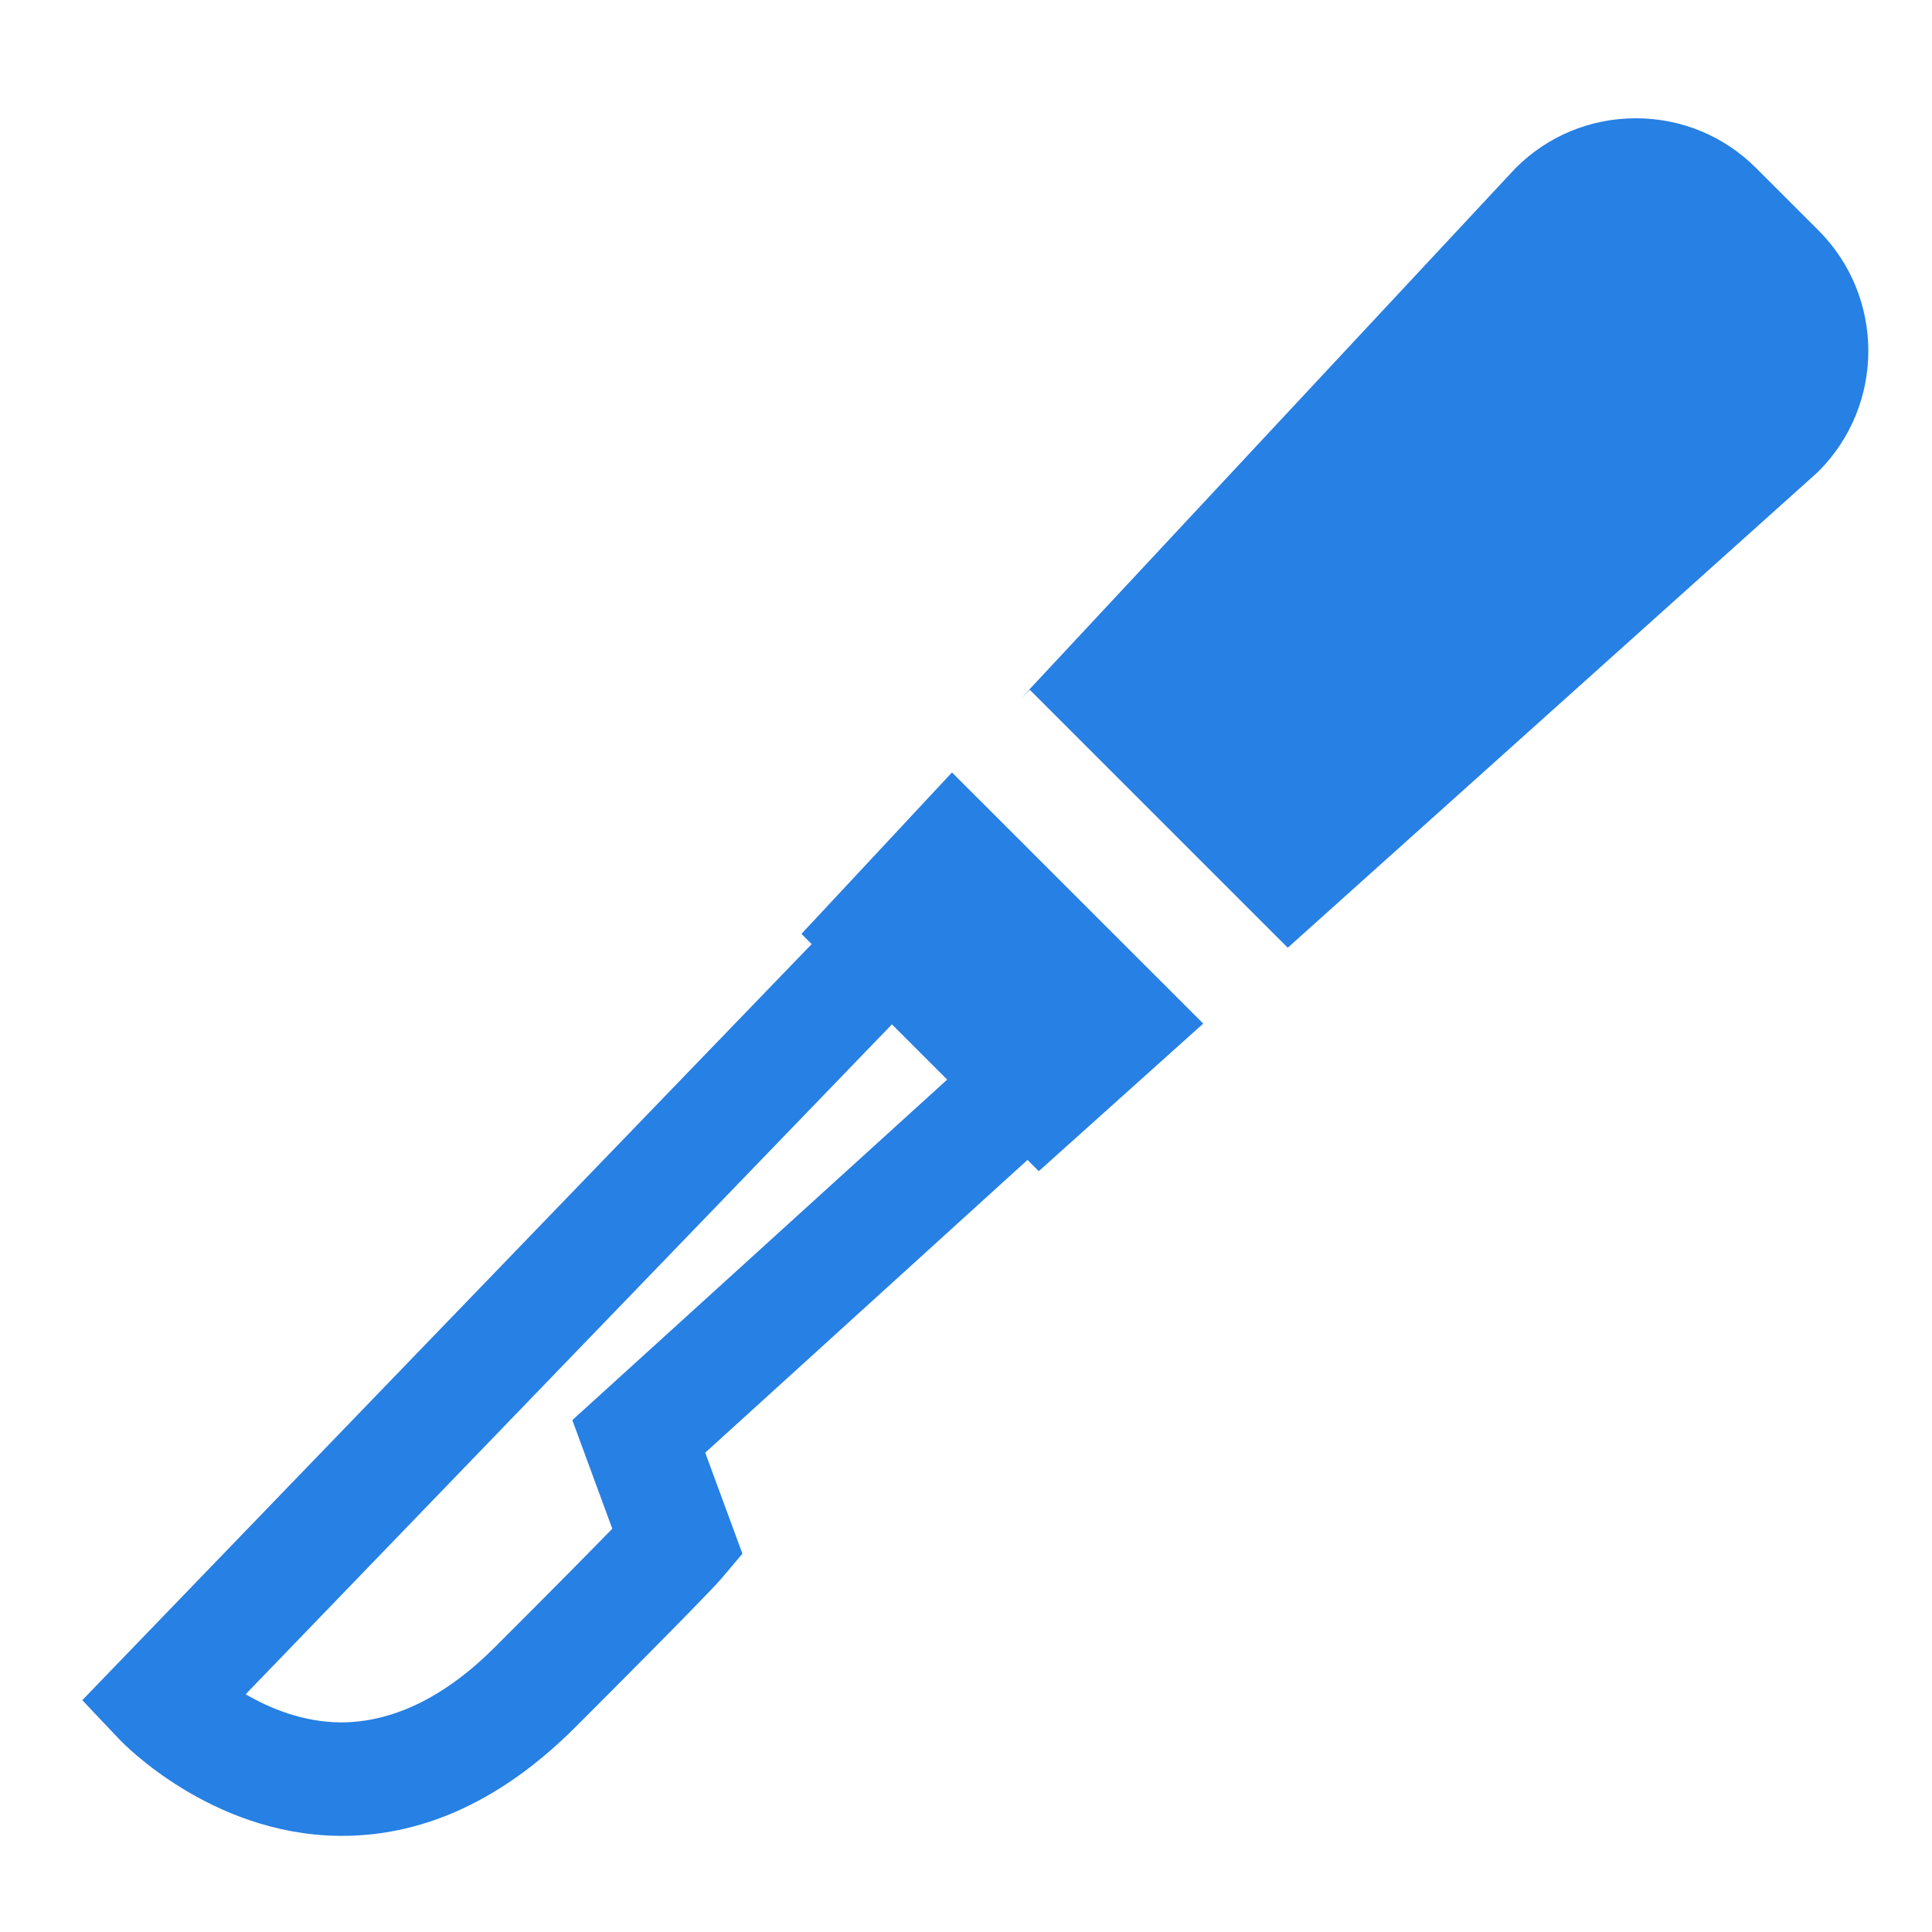
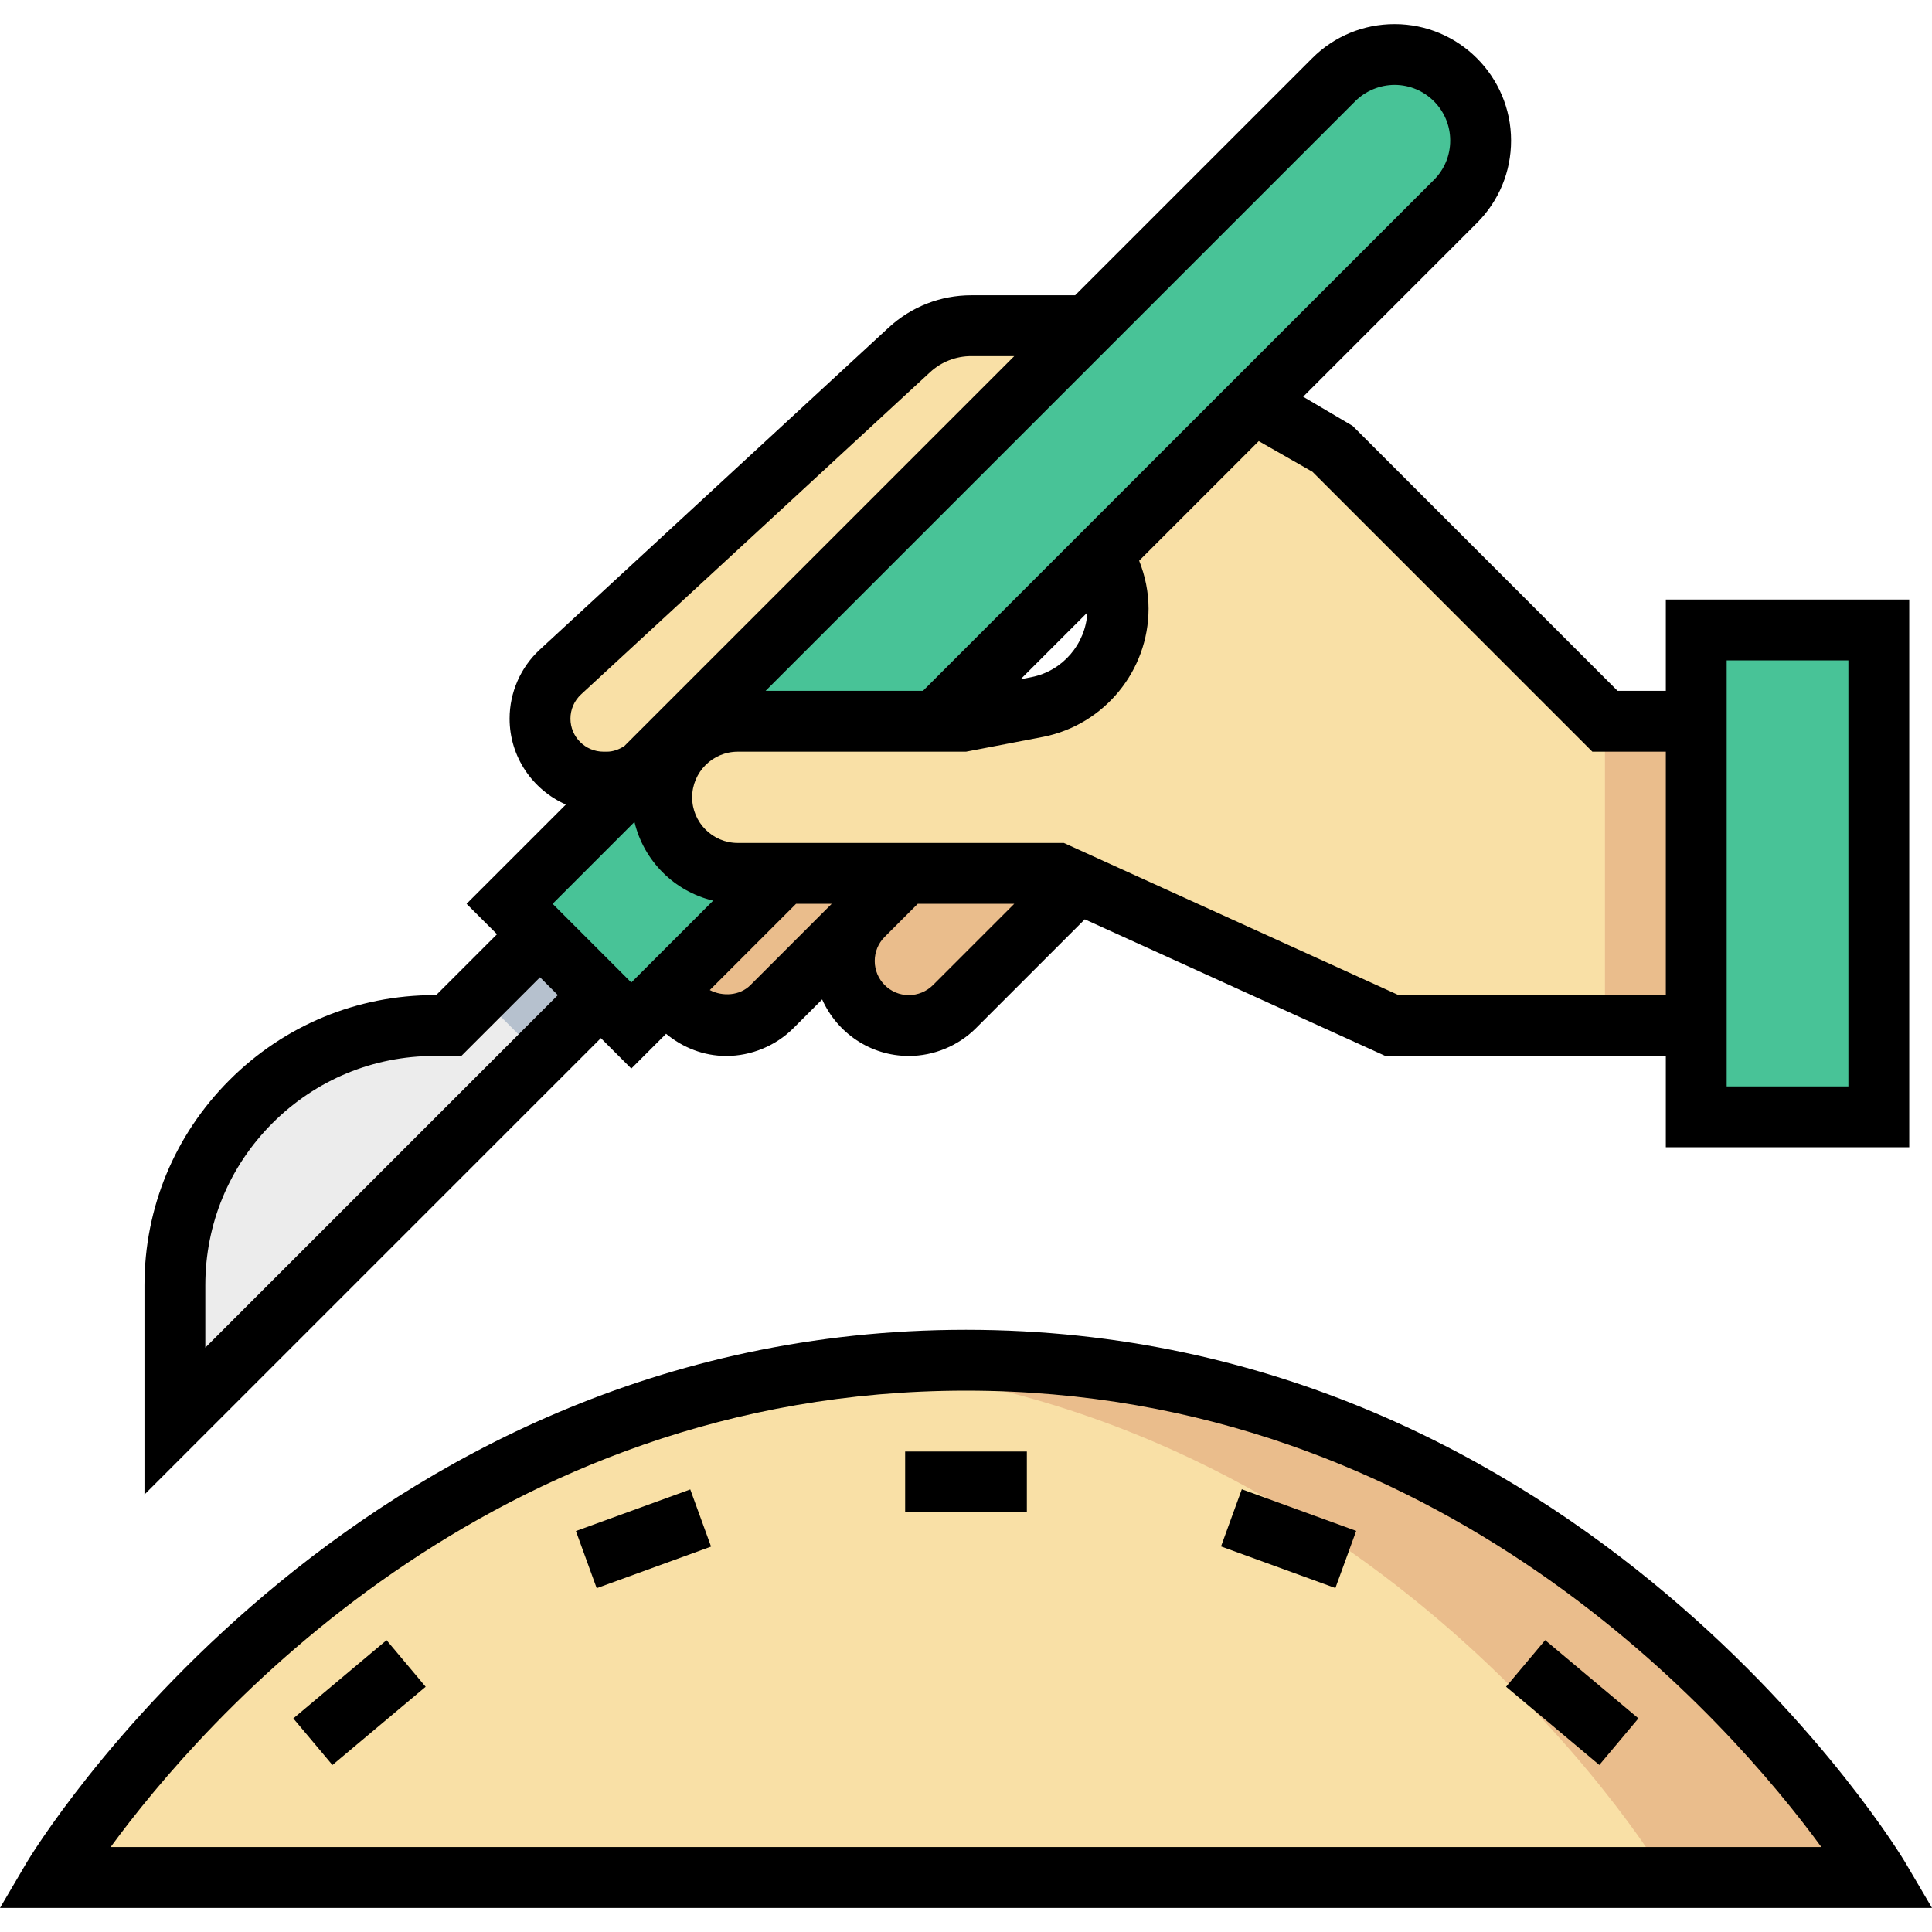
- <svg xmlns="http://www.w3.org/2000/svg" version="1.1" id="Capa_1" x="0px" y="0px" viewBox="0 0 24 24" xml:space="preserve" width="24" height="24">
-   <defs id="defs43">
- 	
- 	
- 	
- </defs>
-   <g id="g10" transform="translate(0,-436)">
+ <svg xmlns="http://www.w3.org/2000/svg" version="1.1" id="Capa_1" x="0px" y="0px" viewBox="0 0 507.968 507.968" style="enable-background:new 0 0 507.968 507.968;" xml:space="preserve">
+   <path style="fill:#F9E0A6;" d="M493.984,493.636c0,0-80-136-240-136s-240,136-240,136H493.984z" />
+   <g>
+     <path style="fill:#EABD8C;" d="M253.984,357.636c-9.632,0-18.952,0.52-28,1.44c141.32,14.464,212,134.56,212,134.56h56   C493.984,493.636,413.984,357.636,253.984,357.636z" />
+     <path style="fill:#EABD8C;" d="M189.984,229.636l-11.032,11.032c-3.184,3.184-4.968,7.496-4.968,12l0,0   c0,9.368,7.6,16.968,16.968,16.968l0,0c4.504,0,8.816-1.784,12-4.968l27.032-27.032l8-8H189.984z" />
+   </g>
+   <path style="fill:#F9E0A6;" d="M445.984,189.636h-24l-72-72l-32-24l-32,40l5.88,16c1.36,3.184,2.12,6.688,2.12,10.376l0,0  c0,12.576-8.872,23.4-21.2,25.864l-18.8,3.76h-60c-11.048,0-20,8.952-20,20l0,0c0,11.048,8.952,20,20,20h84l88,40h80V189.636z" />
+   <path style="fill:#48C397;" d="M245.984,189.636L382.672,52.948c4.24-4.24,6.624-10,6.624-16l0,0  c0-12.496-10.128-22.624-22.624-22.624l0,0c-6,0-11.76,2.384-16,6.624L133.984,237.636l32,32l40-40L245.984,189.636z" />
+   <path style="fill:#EABD8C;" d="M237.984,229.636l-11.032,11.032c-3.184,3.184-4.968,7.496-4.968,12l0,0  c0,9.368,7.6,16.968,16.968,16.968l0,0c4.504,0,8.816-1.784,12-4.968l27.032-27.032l8-8H237.984z" />
+   <path style="fill:#F9E0A6;" d="M170.744,201.348c-3.064,2.76-7.04,4.288-11.168,4.288h-0.904c-9.216,0-16.688-7.472-16.688-16.688  l0,0c0-4.656,1.944-9.104,5.368-12.264l91.736-84.68c4.432-4.096,10.248-6.368,16.28-6.368h30.616L170.744,201.348z" />
+   <rect x="445.984" y="165.636" style="fill:#48C397;" width="48" height="128" />
+   <path style="fill:#F9E0A6;" d="M193.984,189.636c-11.048,0-20,8.952-20,20s8.952,20,20,20h52v-40H193.984z" />
+   <path style="fill:#ECECEC;" d="M157.984,261.636l-112,112v-35.712c0-18.112,7.192-35.48,20-48.288l0,0  c12.808-12.808,30.176-20,48.288-20h3.712l24-24L157.984,261.636z" />
+   <rect x="130.689" y="250.32" transform="matrix(-0.7071 0.7071 -0.7071 -0.7071 427.4123 346.224)" style="fill:#B6C1CE;" width="22.624" height="22.624" />
+   <rect x="421.984" y="189.636" style="fill:#EABD8C;" width="24" height="80" />
+   <path d="M165.984,280.948l9.144-9.144c4.408,3.648,9.896,5.832,15.824,5.832c6.576,0,13.008-2.664,17.656-7.312l7.552-7.552  c3.896,8.736,12.632,14.864,22.792,14.864c6.576,0,13.008-2.664,17.656-7.312l28.608-28.608l79.032,35.92h73.736v24h64v-144h-64v24  h-12.688L355.64,111.98l-13.008-7.672l45.696-45.696c5.784-5.784,8.968-13.472,8.968-21.656c0-16.888-13.744-30.624-30.624-30.624  c-8.176,0-15.872,3.184-21.656,8.968l-62.344,62.336h-27.304c-8.064,0-15.768,3.008-21.712,8.488l-91.736,84.68  c-5.048,4.656-7.936,11.272-7.936,18.144c0,10.088,6.104,18.76,14.792,22.584l-26.104,26.104l8,8l-16,16h-0.408  c-20.376,0-39.528,7.936-53.936,22.344s-22.344,33.56-22.344,53.936v55.032l120-120L165.984,280.948z M197.296,259.012  c-2.792,2.792-7.28,3.064-10.672,1.296l22.672-22.672h9.376L197.296,259.012z M245.296,259.012  c-1.672,1.664-3.984,2.624-6.344,2.624c-4.944,0-8.968-4.024-8.968-8.968c0-2.4,0.928-4.648,2.624-6.344l8.688-8.688h25.376  L245.296,259.012z M453.984,173.636h32v112h-32v-8v-96V173.636z M345.088,124.052l73.584,73.584h19.312v64H367.72l-88-40h-85.736  c-6.616,0-12-5.384-12-12s5.384-12,12-12h60l20.368-3.912c16.016-3.208,27.632-17.384,27.632-33.712  c0-4.352-0.888-8.568-2.472-12.592l31.44-31.44L345.088,124.052z M285.896,161.036c-0.472,8.288-6.464,15.352-14.68,16.992  l-2.888,0.576L285.896,161.036z M356.328,26.604c2.72-2.72,6.496-4.28,10.344-4.28c8.064,0,14.624,6.56,14.624,14.624  c0,3.912-1.52,7.584-4.28,10.344L242.672,181.636h-41.376L356.328,26.604z M159.576,197.636h-0.896c-4.8,0-8.696-3.896-8.696-8.688  c0-2.416,1.016-4.752,2.8-6.384l91.728-84.672c2.968-2.752,6.824-4.256,10.856-4.256h11.304L164.128,196.18  C162.752,197.044,161.224,197.636,159.576,197.636z M166.816,216.116c2.44,10.224,10.464,18.248,20.688,20.688l-21.52,21.52  l-20.688-20.688L166.816,216.116z M53.984,354.324v-16.408c0-16.104,6.272-31.232,17.656-42.624  c11.392-11.384,26.52-17.656,42.624-17.656h7.032l20.688-20.688l4.688,4.688L53.984,354.324z" />
+   <path d="M500.88,489.58c-0.824-1.4-84.2-139.944-246.896-139.944S7.912,488.18,7.088,489.58L0,501.636h507.968L500.88,489.58z   M29.088,485.636c23.856-32.608,99.512-120,224.896-120s201.04,87.392,224.896,120H29.088z" />
+   <rect x="237.984" y="381.636" width="32" height="16" />
+   <rect x="153.177" y="396.58" transform="matrix(-0.9397 0.3419 -0.3419 -0.9397 466.4858 726.9246)" width="31.999" height="15.991" />
+   <rect x="78.531" y="439.666" transform="matrix(-0.766 0.6429 -0.6429 -0.766 454.7309 729.787)" width="32.001" height="15.993" />
+   <rect x="405.415" y="431.64" transform="matrix(-0.6428 0.7661 -0.7661 -0.6428 1022.06 418.6711)" width="15.993" height="32.002" />
+   <rect x="330.809" y="388.548" transform="matrix(-0.342 0.9397 -0.9397 -0.342 834.8295 224.5283)" width="15.992" height="32" />
+   <g>
</g>
-   <g id="g12" transform="translate(0,-436)">
+   <g>
</g>
-   <g id="g14" transform="translate(0,-436)">
+   <g>
</g>
-   <g id="g16" transform="translate(0,-436)">
+   <g>
</g>
-   <g id="g18" transform="translate(0,-436)">
+   <g>
</g>
-   <g id="g20" transform="translate(0,-436)">
+   <g>
</g>
-   <g id="g22" transform="translate(0,-436)">
+   <g>
</g>
-   <g id="g24" transform="translate(0,-436)">
+   <g>
</g>
-   <g id="g26" transform="translate(0,-436)">
+   <g>
</g>
-   <g id="g28" transform="translate(0,-436)">
+   <g>
</g>
-   <g id="g30" transform="translate(0,-436)">
+   <g>
</g>
-   <g id="g32" transform="translate(0,-436)">
+   <g>
</g>
-   <g id="g34" transform="translate(0,-436)">
+   <g>
</g>
-   <g id="g36" transform="translate(0,-436)">
+   <g>
</g>
-   <g id="g38" transform="translate(0,-436)">
+   <g>
</g>
-   <g id="g851" transform="matrix(0.2349134,0,0,0.2349134,100.4867,-126.6008)">
-     <path style="fill:#2780e3;fill-opacity:1" id="path2" d="m -385.38,588.31 0.541,0.54 -38.571,39.982 1.972,2.082 c 0.193,0.204 4.811,5 11.563,5.092 0.067,0 0.134,10e-4 0.202,10e-4 4.373,0 8.521,-1.932 12.331,-5.742 6.481,-6.48 7.542,-7.643 7.713,-7.845 l 1.128,-1.334 -1.967,-5.342 17.043,-15.482 0.596,0.596 8.695,-7.804 -13.285,-13.281 z m -12.116,25.712 2.114,5.743 c -1.023,1.051 -2.879,2.935 -6.203,6.258 -2.664,2.665 -5.408,3.979 -8.157,3.984 -1.99,-0.016 -3.737,-0.734 -5.028,-1.488 l 34.175,-35.426 2.922,2.922 z" />
-     <path style="fill:#2780e3;fill-opacity:1" id="path4" d="m -331.592,551.116 -3.301,-3.3 c -1.699,-1.7 -3.96,-2.636 -6.364,-2.636 -2.405,0 -4.665,0.937 -6.364,2.639 l -26.132,28.023 0.444,-0.444 13.646,13.644 27.954,-25.085 0.118,-0.112 c 3.504,-3.509 3.505,-9.217 -10e-4,-12.729 z" />
-   </g>
</svg>
